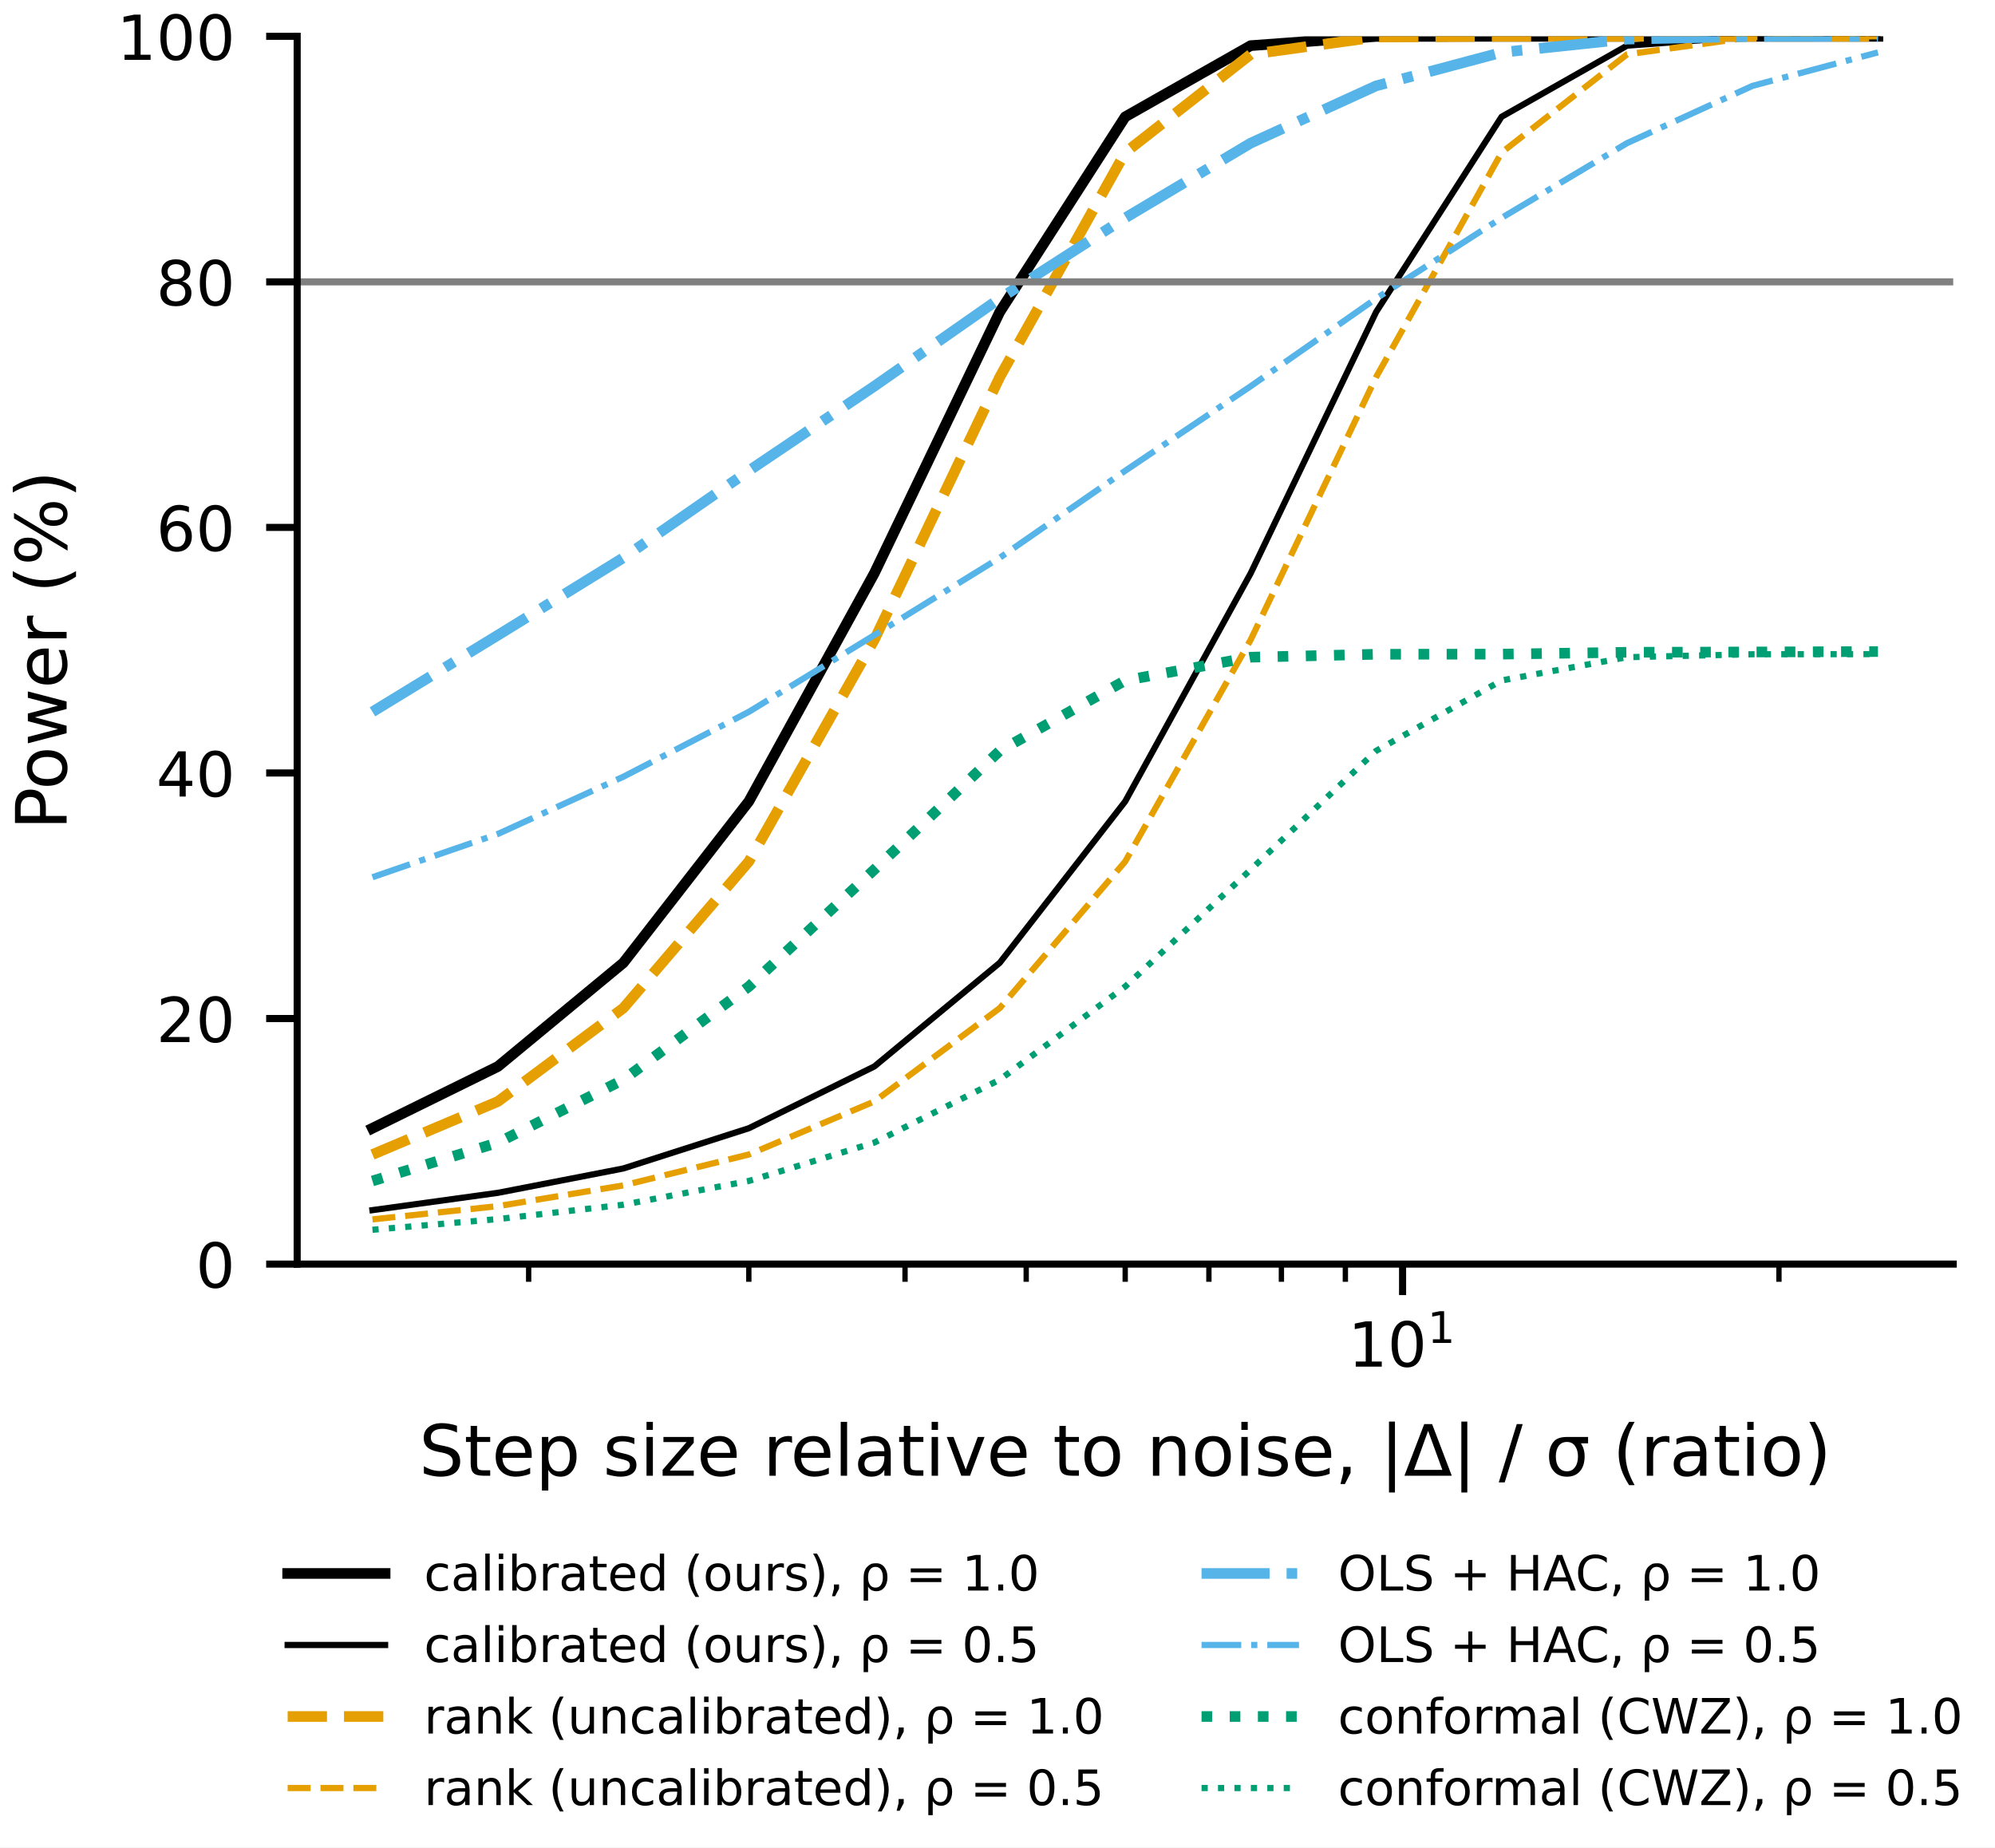
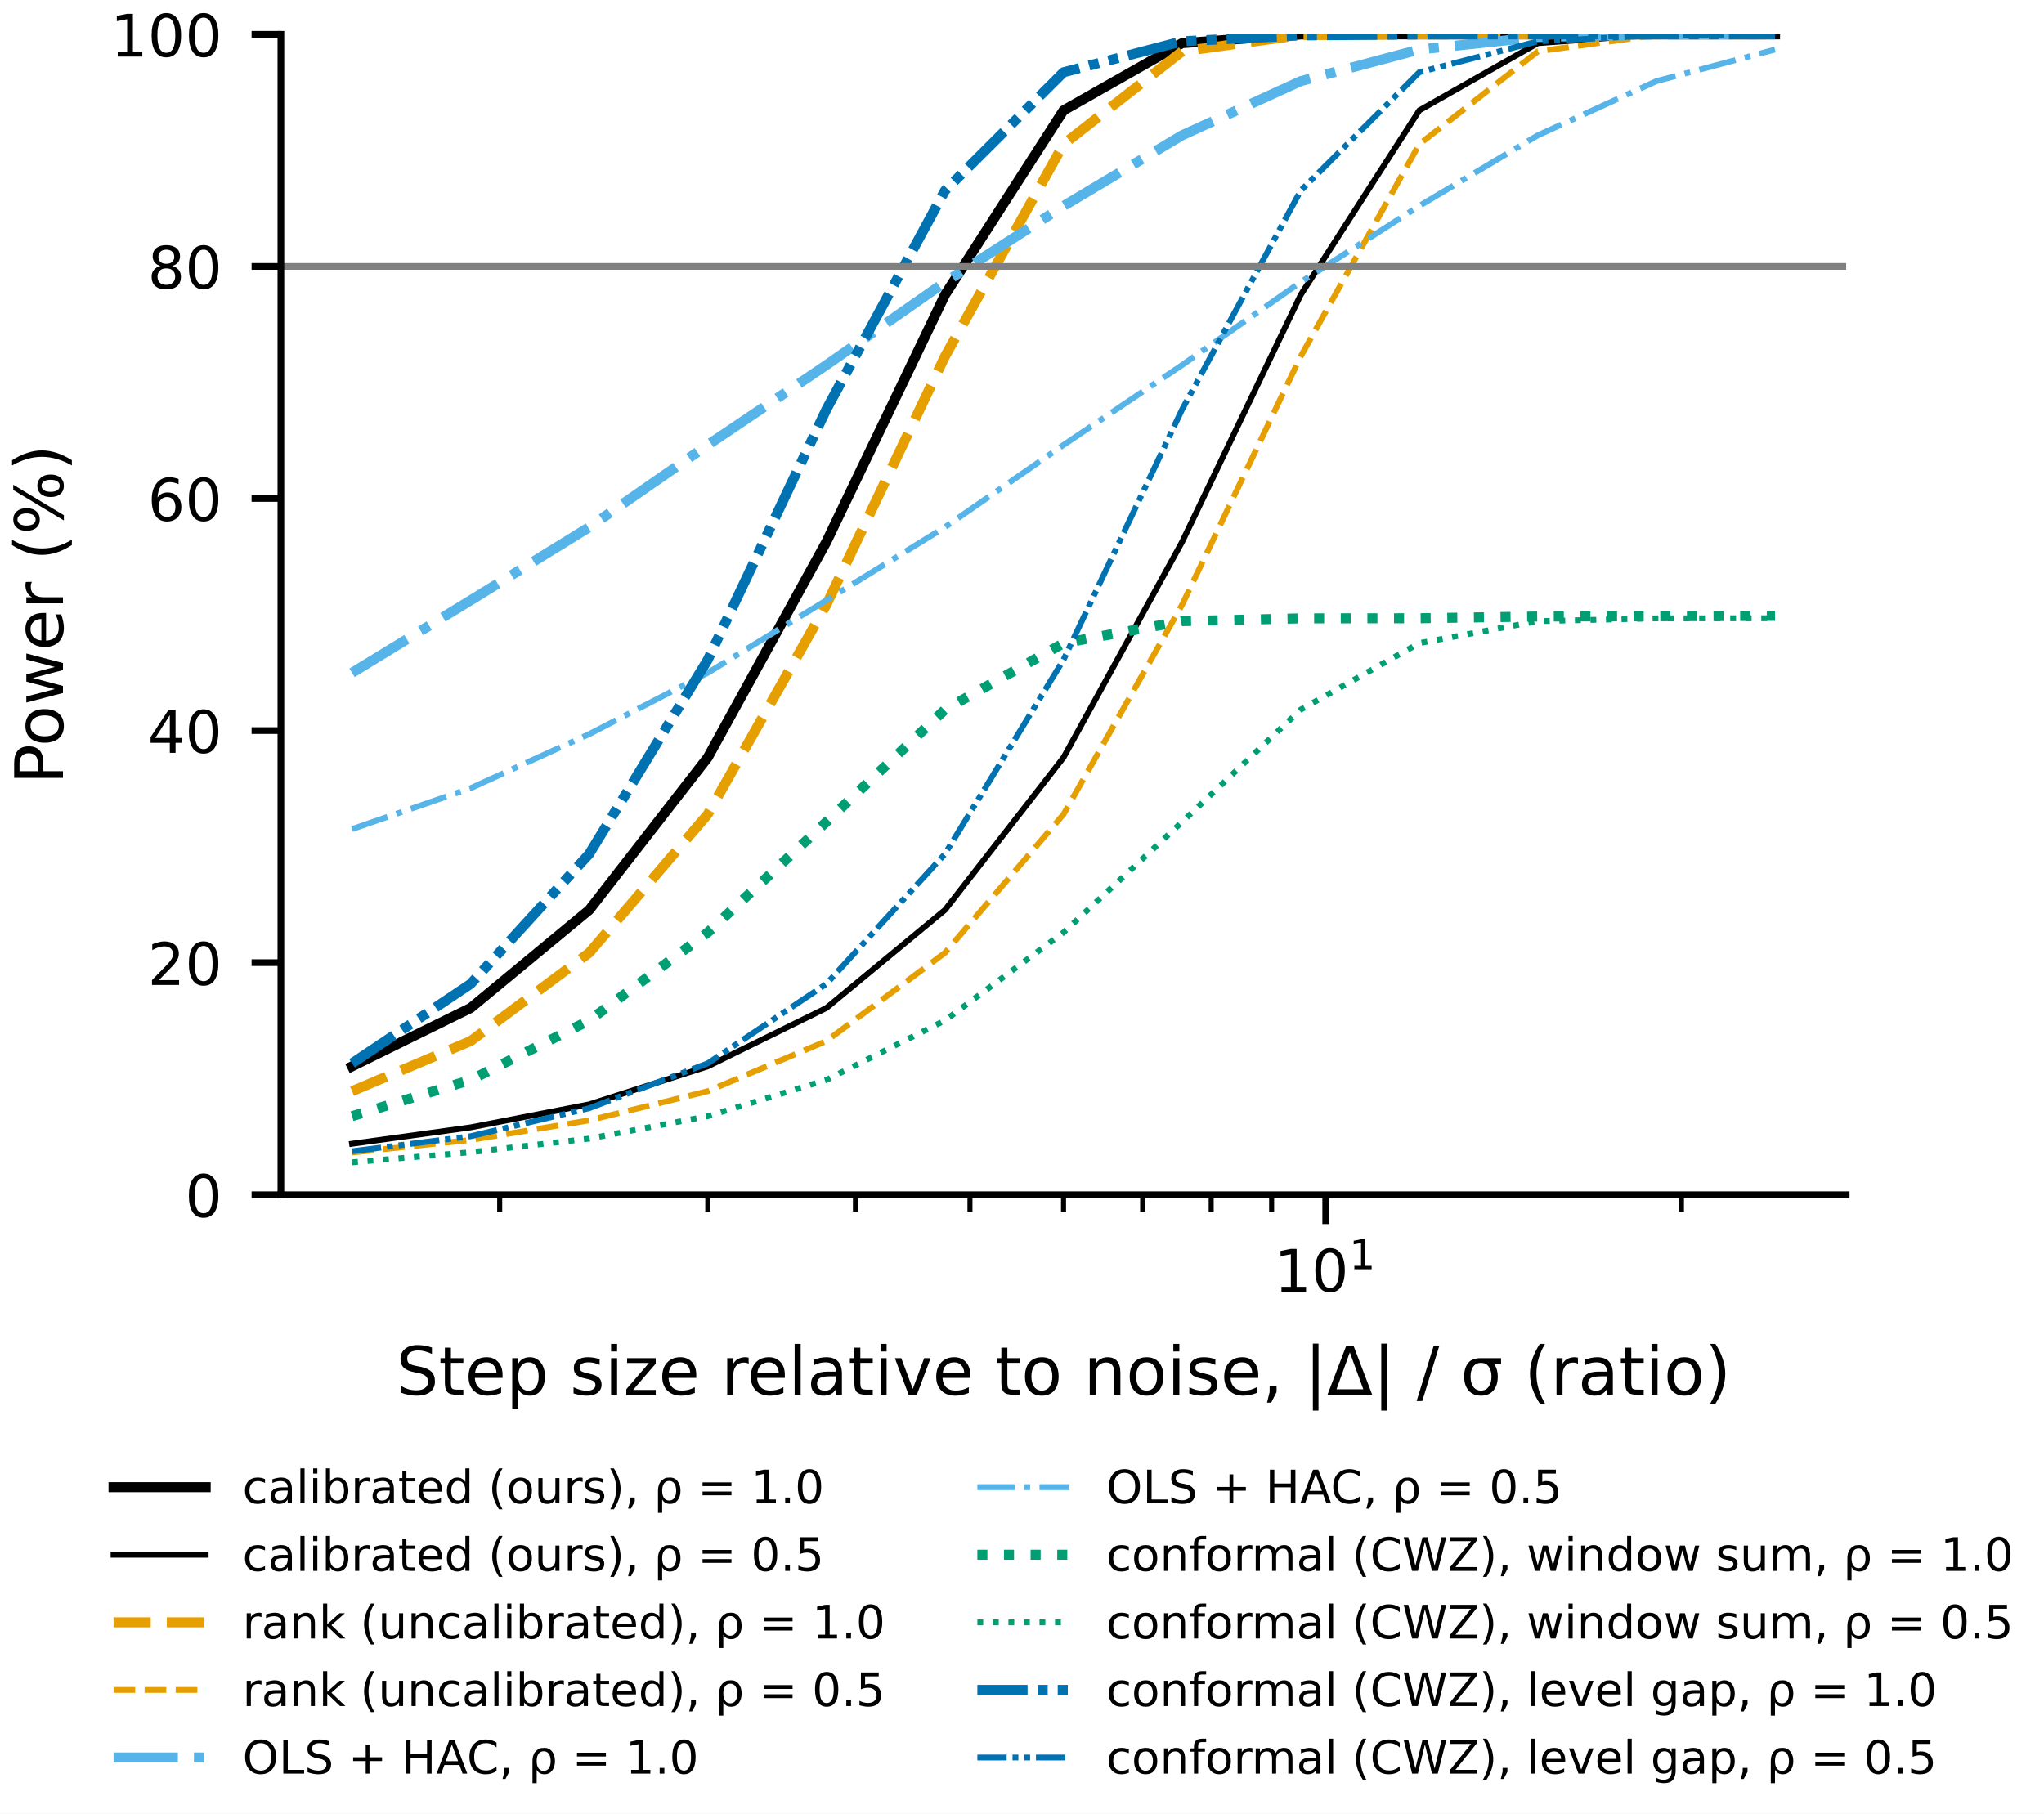
- <svg xmlns="http://www.w3.org/2000/svg" xmlns:xlink="http://www.w3.org/1999/xlink" width="225.189pt" height="208.551pt" viewBox="0 0 225.189 208.551" version="1.1">
+ <svg xmlns="http://www.w3.org/2000/svg" xmlns:xlink="http://www.w3.org/1999/xlink" width="244.098pt" height="216.624pt" viewBox="0 0 244.098 216.624" version="1.1">
  <defs>
    <style type="text/css">*{stroke-linejoin: round; stroke-linecap: butt}</style>
  </defs>
  <g id="figure_1">
    <g id="patch_1">
-       <path d="M 0 208.551  L 225.189 208.551  L 225.189 0  L 0 0  z " style="fill: #ffffff" />
+       <path d="M 0 216.624  L 244.098 216.624  L 244.098 0  L 0 0  z " style="fill: #ffffff" />
    </g>
    <g id="axes_1">
      <g id="patch_2">
        <path d="M 33.544 142.699  L 220.474 142.699  L 220.474 4.099  L 33.544 4.099  z " style="fill: #ffffff" />
      </g>
      <g id="matplotlib.axis_1">
        <g id="xtick_1">
          <g id="line2d_1">
            <defs>
-               <path id="m78fe70d2db" d="M 0 0  L 0 3.5  " style="stroke: #000000; stroke-width: 0.8" />
+               <path id="mddf5c0c4b6" d="M 0 0  L 0 3.5  " style="stroke: #000000; stroke-width: 0.8" />
            </defs>
            <g>
-               <use xlink:href="#m78fe70d2db" x="158.318" y="142.699" style="stroke: #000000; stroke-width: 0.8" />
+               <use xlink:href="#mddf5c0c4b6" x="158.318" y="142.699" style="stroke: #000000; stroke-width: 0.8" />
            </g>
          </g>
          <g id="text_1">
            <g transform="translate(152.1581 155.0184)">
              <text>
                <tspan style="font: 7px 'DejaVu Sans'" x="0 4.454" y="-0.744">10</tspan>
                <tspan style="font: 4.9px 'DejaVu Sans'" x="8.974" y="-3.423">1</tspan>
              </text>
            </g>
          </g>
        </g>
        <g id="xtick_2">
          <g id="line2d_2">
            <defs>
-               <path id="m85725c1197" d="M 0 0  L 0 2  " style="stroke: #000000; stroke-width: 0.6" />
+               <path id="m173b4bf7ea" d="M 0 0  L 0 2  " style="stroke: #000000; stroke-width: 0.6" />
            </defs>
            <g>
-               <use xlink:href="#m85725c1197" x="59.673" y="142.699" style="stroke: #000000; stroke-width: 0.6" />
+               <use xlink:href="#m173b4bf7ea" x="59.673" y="142.699" style="stroke: #000000; stroke-width: 0.6" />
            </g>
          </g>
        </g>
        <g id="xtick_3">
          <g id="line2d_3">
            <g>
-               <use xlink:href="#m85725c1197" x="84.525" y="142.699" style="stroke: #000000; stroke-width: 0.6" />
+               <use xlink:href="#m173b4bf7ea" x="84.525" y="142.699" style="stroke: #000000; stroke-width: 0.6" />
            </g>
          </g>
        </g>
        <g id="xtick_4">
          <g id="line2d_4">
            <g>
-               <use xlink:href="#m85725c1197" x="102.157" y="142.699" style="stroke: #000000; stroke-width: 0.6" />
+               <use xlink:href="#m173b4bf7ea" x="102.157" y="142.699" style="stroke: #000000; stroke-width: 0.6" />
            </g>
          </g>
        </g>
        <g id="xtick_5">
          <g id="line2d_5">
            <g>
-               <use xlink:href="#m85725c1197" x="115.834" y="142.699" style="stroke: #000000; stroke-width: 0.6" />
+               <use xlink:href="#m173b4bf7ea" x="115.834" y="142.699" style="stroke: #000000; stroke-width: 0.6" />
            </g>
          </g>
        </g>
        <g id="xtick_6">
          <g id="line2d_6">
            <g>
-               <use xlink:href="#m85725c1197" x="127.009" y="142.699" style="stroke: #000000; stroke-width: 0.6" />
+               <use xlink:href="#m173b4bf7ea" x="127.009" y="142.699" style="stroke: #000000; stroke-width: 0.6" />
            </g>
          </g>
        </g>
        <g id="xtick_7">
          <g id="line2d_7">
            <g>
-               <use xlink:href="#m85725c1197" x="136.457" y="142.699" style="stroke: #000000; stroke-width: 0.6" />
+               <use xlink:href="#m173b4bf7ea" x="136.457" y="142.699" style="stroke: #000000; stroke-width: 0.6" />
            </g>
          </g>
        </g>
        <g id="xtick_8">
          <g id="line2d_8">
            <g>
-               <use xlink:href="#m85725c1197" x="144.641" y="142.699" style="stroke: #000000; stroke-width: 0.6" />
+               <use xlink:href="#m173b4bf7ea" x="144.641" y="142.699" style="stroke: #000000; stroke-width: 0.6" />
            </g>
          </g>
        </g>
        <g id="xtick_9">
          <g id="line2d_9">
            <g>
-               <use xlink:href="#m85725c1197" x="151.86" y="142.699" style="stroke: #000000; stroke-width: 0.6" />
+               <use xlink:href="#m173b4bf7ea" x="151.86" y="142.699" style="stroke: #000000; stroke-width: 0.6" />
            </g>
          </g>
        </g>
        <g id="xtick_10">
          <g id="line2d_10">
            <g>
-               <use xlink:href="#m85725c1197" x="200.802" y="142.699" style="stroke: #000000; stroke-width: 0.6" />
+               <use xlink:href="#m173b4bf7ea" x="200.802" y="142.699" style="stroke: #000000; stroke-width: 0.6" />
            </g>
          </g>
        </g>
        <g id="text_2">
          <text style="font: 8px 'DejaVu Sans', 'Bitstream Vera Sans', 'Computer Modern Sans Serif', 'Lucida Grande', 'Verdana', 'Geneva', 'Lucid', 'Arial', 'Helvetica', 'Avant Garde', sans-serif; text-anchor: middle" x="127.009" y="166.588" transform="rotate(-0 127.0088 166.5879)">Step size relative to noise, |Δ| / σ (ratio)</text>
        </g>
      </g>
      <g id="matplotlib.axis_2">
        <g id="ytick_1">
          <g id="line2d_11">
            <defs>
-               <path id="m819f0219ec" d="M 0 0  L -3.5 0  " style="stroke: #000000; stroke-width: 0.8" />
+               <path id="m37654f7688" d="M 0 0  L -3.5 0  " style="stroke: #000000; stroke-width: 0.8" />
            </defs>
            <g>
-               <use xlink:href="#m819f0219ec" x="33.544" y="142.699" style="stroke: #000000; stroke-width: 0.8" />
+               <use xlink:href="#m37654f7688" x="33.544" y="142.699" style="stroke: #000000; stroke-width: 0.8" />
            </g>
          </g>
          <g id="text_3">
            <text style="font: 7px 'DejaVu Sans', 'Bitstream Vera Sans', 'Computer Modern Sans Serif', 'Lucida Grande', 'Verdana', 'Geneva', 'Lucid', 'Arial', 'Helvetica', 'Avant Garde', sans-serif; text-anchor: end" x="26.544" y="145.359" transform="rotate(-0 26.54375 145.3589)">0</text>
          </g>
        </g>
        <g id="ytick_2">
          <g id="line2d_12">
            <g>
-               <use xlink:href="#m819f0219ec" x="33.544" y="114.979" style="stroke: #000000; stroke-width: 0.8" />
+               <use xlink:href="#m37654f7688" x="33.544" y="114.979" style="stroke: #000000; stroke-width: 0.8" />
            </g>
          </g>
          <g id="text_4">
            <text style="font: 7px 'DejaVu Sans', 'Bitstream Vera Sans', 'Computer Modern Sans Serif', 'Lucida Grande', 'Verdana', 'Geneva', 'Lucid', 'Arial', 'Helvetica', 'Avant Garde', sans-serif; text-anchor: end" x="26.544" y="117.639" transform="rotate(-0 26.54375 117.6389)">20</text>
          </g>
        </g>
        <g id="ytick_3">
          <g id="line2d_13">
            <g>
-               <use xlink:href="#m819f0219ec" x="33.544" y="87.259" style="stroke: #000000; stroke-width: 0.8" />
+               <use xlink:href="#m37654f7688" x="33.544" y="87.259" style="stroke: #000000; stroke-width: 0.8" />
            </g>
          </g>
          <g id="text_5">
            <text style="font: 7px 'DejaVu Sans', 'Bitstream Vera Sans', 'Computer Modern Sans Serif', 'Lucida Grande', 'Verdana', 'Geneva', 'Lucid', 'Arial', 'Helvetica', 'Avant Garde', sans-serif; text-anchor: end" x="26.544" y="89.919" transform="rotate(-0 26.54375 89.91891)">40</text>
          </g>
        </g>
        <g id="ytick_4">
          <g id="line2d_14">
            <g>
-               <use xlink:href="#m819f0219ec" x="33.544" y="59.539" style="stroke: #000000; stroke-width: 0.8" />
+               <use xlink:href="#m37654f7688" x="33.544" y="59.539" style="stroke: #000000; stroke-width: 0.8" />
            </g>
          </g>
          <g id="text_6">
            <text style="font: 7px 'DejaVu Sans', 'Bitstream Vera Sans', 'Computer Modern Sans Serif', 'Lucida Grande', 'Verdana', 'Geneva', 'Lucid', 'Arial', 'Helvetica', 'Avant Garde', sans-serif; text-anchor: end" x="26.544" y="62.199" transform="rotate(-0 26.54375 62.19891)">60</text>
          </g>
        </g>
        <g id="ytick_5">
          <g id="line2d_15">
            <g>
-               <use xlink:href="#m819f0219ec" x="33.544" y="31.819" style="stroke: #000000; stroke-width: 0.8" />
+               <use xlink:href="#m37654f7688" x="33.544" y="31.819" style="stroke: #000000; stroke-width: 0.8" />
            </g>
          </g>
          <g id="text_7">
            <text style="font: 7px 'DejaVu Sans', 'Bitstream Vera Sans', 'Computer Modern Sans Serif', 'Lucida Grande', 'Verdana', 'Geneva', 'Lucid', 'Arial', 'Helvetica', 'Avant Garde', sans-serif; text-anchor: end" x="26.544" y="34.479" transform="rotate(-0 26.54375 34.47891)">80</text>
          </g>
        </g>
        <g id="ytick_6">
          <g id="line2d_16">
            <g>
-               <use xlink:href="#m819f0219ec" x="33.544" y="4.099" style="stroke: #000000; stroke-width: 0.8" />
+               <use xlink:href="#m37654f7688" x="33.544" y="4.099" style="stroke: #000000; stroke-width: 0.8" />
            </g>
          </g>
          <g id="text_8">
            <text style="font: 7px 'DejaVu Sans', 'Bitstream Vera Sans', 'Computer Modern Sans Serif', 'Lucida Grande', 'Verdana', 'Geneva', 'Lucid', 'Arial', 'Helvetica', 'Avant Garde', sans-serif; text-anchor: end" x="26.544" y="6.759" transform="rotate(-0 26.54375 6.758906)">100</text>
          </g>
        </g>
        <g id="text_9">
          <text style="font: 8px 'DejaVu Sans', 'Bitstream Vera Sans', 'Computer Modern Sans Serif', 'Lucida Grande', 'Verdana', 'Geneva', 'Lucid', 'Arial', 'Helvetica', 'Avant Garde', sans-serif; text-anchor: middle" x="7.519" y="73.399" transform="rotate(-90 7.51875 73.39945)">Power (%)</text>
        </g>
      </g>
      <g id="line2d_17">
-         <path d="M 42.041 127.363  L 56.203 120.392  L 70.363 108.687  L 84.525 90.468  L 98.687 64.723  L 112.847 35.222  L 127.009 13.185  L 141.17 5.153  L 155.331 4.113  L 169.493 4.099  L 183.654 4.099  L 197.816 4.099  L 211.977 4.099  " clip-path="url(#p6a4dca043e)" style="fill: none; stroke: #000000; stroke-width: 1.2; stroke-linecap: square" />
+         <path d="M 42.041 127.363  L 56.203 120.392  L 70.363 108.687  L 84.525 90.468  L 98.687 64.723  L 112.847 35.222  L 127.009 13.185  L 141.17 5.153  L 155.331 4.113  L 169.493 4.099  L 183.654 4.099  L 197.816 4.099  L 211.977 4.099  " clip-path="url(#p7f91a596cc)" style="fill: none; stroke: #000000; stroke-width: 1.2; stroke-linecap: square" />
      </g>
      <g id="line2d_18">
-         <path d="M 42.041 136.608  L 56.203 134.654  L 70.363 131.903  L 84.525 127.363  L 98.687 120.392  L 112.847 108.687  L 127.009 90.468  L 141.17 64.723  L 155.331 35.222  L 169.493 13.185  L 183.654 5.153  L 197.816 4.113  L 211.977 4.099  " clip-path="url(#p6a4dca043e)" style="fill: none; stroke: #000000; stroke-width: 0.7; stroke-linecap: square" />
+         <path d="M 42.041 136.608  L 56.203 134.654  L 70.363 131.903  L 84.525 127.363  L 98.687 120.392  L 112.847 108.687  L 127.009 90.468  L 141.17 64.723  L 155.331 35.222  L 169.493 13.185  L 183.654 5.153  L 197.816 4.113  L 211.977 4.099  " clip-path="url(#p7f91a596cc)" style="fill: none; stroke: #000000; stroke-width: 0.7; stroke-linecap: square" />
      </g>
      <g id="line2d_19">
-         <path d="M 42.041 130.329  L 56.203 124.342  L 70.363 113.801  L 84.525 97.253  L 98.687 72.228  L 112.847 42.568  L 127.009 17.225  L 141.17 6.137  L 155.331 4.183  L 169.493 4.099  L 183.654 4.099  L 197.816 4.099  L 211.977 4.099  " clip-path="url(#p6a4dca043e)" style="fill: none; stroke-dasharray: 4.44,1.92; stroke-dashoffset: 0; stroke: #e69f00; stroke-width: 1.2" />
+         <path d="M 42.041 130.329  L 56.203 124.342  L 70.363 113.801  L 84.525 97.253  L 98.687 72.228  L 112.847 42.568  L 127.009 17.225  L 141.17 6.137  L 155.331 4.183  L 169.493 4.099  L 183.654 4.099  L 197.816 4.099  L 211.977 4.099  " clip-path="url(#p7f91a596cc)" style="fill: none; stroke-dasharray: 4.44,1.92; stroke-dashoffset: 0; stroke: #e69f00; stroke-width: 1.2" />
      </g>
      <g id="line2d_20">
-         <path d="M 42.041 137.654  L 56.203 136.158  L 70.363 133.815  L 84.525 130.329  L 98.687 124.342  L 112.847 113.801  L 127.009 97.253  L 141.17 72.228  L 155.331 42.568  L 169.493 17.225  L 183.654 6.137  L 197.816 4.183  L 211.977 4.099  " clip-path="url(#p6a4dca043e)" style="fill: none; stroke-dasharray: 2.59,1.12; stroke-dashoffset: 0; stroke: #e69f00; stroke-width: 0.7" />
+         <path d="M 42.041 137.654  L 56.203 136.158  L 70.363 133.815  L 84.525 130.329  L 98.687 124.342  L 112.847 113.801  L 127.009 97.253  L 141.17 72.228  L 155.331 42.568  L 169.493 17.225  L 183.654 6.137  L 197.816 4.183  L 211.977 4.099  " clip-path="url(#p7f91a596cc)" style="fill: none; stroke-dasharray: 2.59,1.12; stroke-dashoffset: 0; stroke: #e69f00; stroke-width: 0.7" />
      </g>
      <g id="line2d_21">
-         <path d="M 42.041 80.357  L 56.203 71.702  L 70.363 62.963  L 84.525 53.143  L 98.687 43.6  L 112.847 33.697  L 127.009 24.598  L 141.17 16.158  L 155.331 9.692  L 169.493 5.915  L 183.654 4.418  L 197.816 4.113  L 211.977 4.099  " clip-path="url(#p6a4dca043e)" style="fill: none; stroke-dasharray: 7.68,1.92,1.2,1.92; stroke-dashoffset: 0; stroke: #56b4e9; stroke-width: 1.2" />
+         <path d="M 42.041 80.357  L 56.203 71.702  L 70.363 62.963  L 84.525 53.143  L 98.687 43.6  L 112.847 33.697  L 127.009 24.598  L 141.17 16.158  L 155.331 9.692  L 169.493 5.915  L 183.654 4.418  L 197.816 4.113  L 211.977 4.099  " clip-path="url(#p7f91a596cc)" style="fill: none; stroke-dasharray: 7.68,1.92,1.2,1.92; stroke-dashoffset: 0; stroke: #56b4e9; stroke-width: 1.2" />
      </g>
      <g id="line2d_22">
-         <path d="M 42.041 99.027  L 56.203 94.141  L 70.363 87.682  L 84.525 80.357  L 98.687 71.702  L 112.847 62.963  L 127.009 53.143  L 141.17 43.6  L 155.331 33.697  L 169.493 24.598  L 183.654 16.158  L 197.816 9.692  L 211.977 5.915  " clip-path="url(#p6a4dca043e)" style="fill: none; stroke-dasharray: 4.48,1.12,0.7,1.12; stroke-dashoffset: 0; stroke: #56b4e9; stroke-width: 0.7" />
+         <path d="M 42.041 99.027  L 56.203 94.141  L 70.363 87.682  L 84.525 80.357  L 98.687 71.702  L 112.847 62.963  L 127.009 53.143  L 141.17 43.6  L 155.331 33.697  L 169.493 24.598  L 183.654 16.158  L 197.816 9.692  L 211.977 5.915  " clip-path="url(#p7f91a596cc)" style="fill: none; stroke-dasharray: 4.48,1.12,0.7,1.12; stroke-dashoffset: 0; stroke: #56b4e9; stroke-width: 0.7" />
      </g>
      <g id="line2d_23">
-         <path d="M 42.041 133.316  L 56.203 128.985  L 70.363 121.882  L 84.525 111.369  L 98.687 98.167  L 112.847 84.758  L 127.009 76.816  L 141.17 74.189  L 155.331 73.857  L 169.493 73.843  L 183.654 73.635  L 197.816 73.6  L 211.977 73.552  " clip-path="url(#p6a4dca043e)" style="fill: none; stroke-dasharray: 1.2,1.98; stroke-dashoffset: 0; stroke: #009e73; stroke-width: 1.2" />
+         <path d="M 42.041 133.316  L 56.203 128.985  L 70.363 121.882  L 84.525 111.369  L 98.687 98.167  L 112.847 84.758  L 127.009 76.816  L 141.17 74.189  L 155.331 73.857  L 169.493 73.843  L 183.654 73.635  L 197.816 73.6  L 211.977 73.552  " clip-path="url(#p7f91a596cc)" style="fill: none; stroke-dasharray: 1.2,1.98; stroke-dashoffset: 0; stroke: #009e73; stroke-width: 1.2" />
      </g>
      <g id="line2d_24">
-         <path d="M 42.041 138.826  L 56.203 137.62  L 70.363 135.998  L 84.525 133.316  L 98.687 128.985  L 112.847 121.882  L 127.009 111.369  L 141.17 98.167  L 155.331 84.758  L 169.493 76.816  L 183.654 74.189  L 197.816 73.857  L 211.977 73.843  " clip-path="url(#p6a4dca043e)" style="fill: none; stroke-dasharray: 0.7,1.155; stroke-dashoffset: 0; stroke: #009e73; stroke-width: 0.7" />
+         <path d="M 42.041 138.826  L 56.203 137.62  L 70.363 135.998  L 84.525 133.316  L 98.687 128.985  L 112.847 121.882  L 127.009 111.369  L 141.17 98.167  L 155.331 84.758  L 169.493 76.816  L 183.654 74.189  L 197.816 73.857  L 211.977 73.843  " clip-path="url(#p7f91a596cc)" style="fill: none; stroke-dasharray: 0.7,1.155; stroke-dashoffset: 0; stroke: #009e73; stroke-width: 0.7" />
      </g>
      <g id="line2d_25">
-         <path d="M 33.544 31.819  L 220.474 31.819  " clip-path="url(#p6a4dca043e)" style="fill: none; stroke: #808080; stroke-width: 0.8; stroke-linecap: square" />
+         <path d="M 42.041 127.003  L 56.203 117.516  L 70.363 101.993  L 84.525 78.791  L 98.687 48.902  L 112.847 22.769  L 127.009 8.632  L 141.17 4.931  L 155.331 4.224  L 169.493 4.113  L 183.654 4.099  L 197.816 4.099  L 211.977 4.099  " clip-path="url(#p7f91a596cc)" style="fill: none; stroke-dasharray: 6,1.2,1.2,1.2,1.2,1.2; stroke-dashoffset: 0; stroke: #0072b2; stroke-width: 1.2" />
+       </g>
+       <g id="line2d_26">
+         <path d="M 42.041 137.509  L 56.203 135.714  L 70.363 132.36  L 84.525 127.003  L 98.687 117.516  L 112.847 101.993  L 127.009 78.791  L 141.17 48.902  L 155.331 22.769  L 169.493 8.632  L 183.654 4.931  L 197.816 4.224  L 211.977 4.113  " clip-path="url(#p7f91a596cc)" style="fill: none; stroke-dasharray: 3.5,0.7,0.7,0.7,0.7,0.7; stroke-dashoffset: 0; stroke: #0072b2; stroke-width: 0.7" />
+       </g>
+       <g id="line2d_27">
+         <path d="M 33.544 31.819  L 220.474 31.819  " clip-path="url(#p7f91a596cc)" style="fill: none; stroke: #808080; stroke-width: 0.8; stroke-linecap: square" />
      </g>
      <g id="patch_3">
        <path d="M 33.544 142.699  L 33.544 4.099  " style="fill: none; stroke: #000000; stroke-width: 0.8; stroke-linejoin: miter; stroke-linecap: square" />
      </g>
      <g id="patch_4">
        <path d="M 33.544 142.699  L 220.474 142.699  " style="fill: none; stroke: #000000; stroke-width: 0.8; stroke-linejoin: miter; stroke-linecap: square" />
      </g>
      <g id="legend_1">
-         <g id="line2d_26">
-           <path d="M 32.469 177.624  L 37.969 177.624  L 43.469 177.624  " style="fill: none; stroke: #000000; stroke-width: 1.2; stroke-linecap: square" />
+         <g id="line2d_28">
+           <path d="M 13.56 177.624  L 19.06 177.624  L 24.56 177.624  " style="fill: none; stroke: #000000; stroke-width: 1.2; stroke-linecap: square" />
        </g>
        <g id="text_10">
-           <text style="font: 5.5px 'DejaVu Sans', 'Bitstream Vera Sans', 'Computer Modern Sans Serif', 'Lucida Grande', 'Verdana', 'Geneva', 'Lucid', 'Arial', 'Helvetica', 'Avant Garde', sans-serif; text-anchor: start" x="47.869" y="179.549" transform="rotate(-0 47.86891 179.5486)">calibrated (ours), ρ = 1.0</text>
-         </g>
-         <g id="line2d_27">
-           <path d="M 32.469 185.697  L 37.969 185.697  L 43.469 185.697  " style="fill: none; stroke: #000000; stroke-width: 0.7; stroke-linecap: square" />
+           <text style="font: 5.5px 'DejaVu Sans', 'Bitstream Vera Sans', 'Computer Modern Sans Serif', 'Lucida Grande', 'Verdana', 'Geneva', 'Lucid', 'Arial', 'Helvetica', 'Avant Garde', sans-serif; text-anchor: start" x="28.96" y="179.549" transform="rotate(-0 28.95965 179.5486)">calibrated (ours), ρ = 1.0</text>
+         </g>
+         <g id="line2d_29">
+           <path d="M 13.56 185.697  L 19.06 185.697  L 24.56 185.697  " style="fill: none; stroke: #000000; stroke-width: 0.7; stroke-linecap: square" />
        </g>
        <g id="text_11">
-           <text style="font: 5.5px 'DejaVu Sans', 'Bitstream Vera Sans', 'Computer Modern Sans Serif', 'Lucida Grande', 'Verdana', 'Geneva', 'Lucid', 'Arial', 'Helvetica', 'Avant Garde', sans-serif; text-anchor: start" x="47.869" y="187.622" transform="rotate(-0 47.86891 187.6216)">calibrated (ours), ρ = 0.5</text>
-         </g>
-         <g id="line2d_28">
-           <path d="M 32.469 193.77  L 37.969 193.77  L 43.469 193.77  " style="fill: none; stroke-dasharray: 4.44,1.92; stroke-dashoffset: 0; stroke: #e69f00; stroke-width: 1.2" />
+           <text style="font: 5.5px 'DejaVu Sans', 'Bitstream Vera Sans', 'Computer Modern Sans Serif', 'Lucida Grande', 'Verdana', 'Geneva', 'Lucid', 'Arial', 'Helvetica', 'Avant Garde', sans-serif; text-anchor: start" x="28.96" y="187.622" transform="rotate(-0 28.95965 187.6216)">calibrated (ours), ρ = 0.5</text>
+         </g>
+         <g id="line2d_30">
+           <path d="M 13.56 193.77  L 19.06 193.77  L 24.56 193.77  " style="fill: none; stroke-dasharray: 4.44,1.92; stroke-dashoffset: 0; stroke: #e69f00; stroke-width: 1.2" />
        </g>
        <g id="text_12">
-           <text style="font: 5.5px 'DejaVu Sans', 'Bitstream Vera Sans', 'Computer Modern Sans Serif', 'Lucida Grande', 'Verdana', 'Geneva', 'Lucid', 'Arial', 'Helvetica', 'Avant Garde', sans-serif; text-anchor: start" x="47.869" y="195.695" transform="rotate(-0 47.86891 195.6945)">rank (uncalibrated), ρ = 1.0</text>
-         </g>
-         <g id="line2d_29">
-           <path d="M 32.469 201.843  L 37.969 201.843  L 43.469 201.843  " style="fill: none; stroke-dasharray: 2.59,1.12; stroke-dashoffset: 0; stroke: #e69f00; stroke-width: 0.7" />
+           <text style="font: 5.5px 'DejaVu Sans', 'Bitstream Vera Sans', 'Computer Modern Sans Serif', 'Lucida Grande', 'Verdana', 'Geneva', 'Lucid', 'Arial', 'Helvetica', 'Avant Garde', sans-serif; text-anchor: start" x="28.96" y="195.695" transform="rotate(-0 28.95965 195.6945)">rank (uncalibrated), ρ = 1.0</text>
+         </g>
+         <g id="line2d_31">
+           <path d="M 13.56 201.843  L 19.06 201.843  L 24.56 201.843  " style="fill: none; stroke-dasharray: 2.59,1.12; stroke-dashoffset: 0; stroke: #e69f00; stroke-width: 0.7" />
        </g>
        <g id="text_13">
-           <text style="font: 5.5px 'DejaVu Sans', 'Bitstream Vera Sans', 'Computer Modern Sans Serif', 'Lucida Grande', 'Verdana', 'Geneva', 'Lucid', 'Arial', 'Helvetica', 'Avant Garde', sans-serif; text-anchor: start" x="47.869" y="203.768" transform="rotate(-0 47.86891 203.7675)">rank (uncalibrated), ρ = 0.5</text>
-         </g>
-         <g id="line2d_30">
-           <path d="M 135.627 177.624  L 141.127 177.624  L 146.627 177.624  " style="fill: none; stroke-dasharray: 7.68,1.92,1.2,1.92; stroke-dashoffset: 0; stroke: #56b4e9; stroke-width: 1.2" />
+           <text style="font: 5.5px 'DejaVu Sans', 'Bitstream Vera Sans', 'Computer Modern Sans Serif', 'Lucida Grande', 'Verdana', 'Geneva', 'Lucid', 'Arial', 'Helvetica', 'Avant Garde', sans-serif; text-anchor: start" x="28.96" y="203.768" transform="rotate(-0 28.95965 203.7675)">rank (uncalibrated), ρ = 0.5</text>
+         </g>
+         <g id="line2d_32">
+           <path d="M 13.56 209.915  L 19.06 209.915  L 24.56 209.915  " style="fill: none; stroke-dasharray: 7.68,1.92,1.2,1.92; stroke-dashoffset: 0; stroke: #56b4e9; stroke-width: 1.2" />
        </g>
        <g id="text_14">
-           <text style="font: 5.5px 'DejaVu Sans', 'Bitstream Vera Sans', 'Computer Modern Sans Serif', 'Lucida Grande', 'Verdana', 'Geneva', 'Lucid', 'Arial', 'Helvetica', 'Avant Garde', sans-serif; text-anchor: start" x="151.027" y="179.549" transform="rotate(-0 151.0266 179.5486)">OLS + HAC, ρ = 1.0</text>
-         </g>
-         <g id="line2d_31">
-           <path d="M 135.627 185.697  L 141.127 185.697  L 146.627 185.697  " style="fill: none; stroke-dasharray: 4.48,1.12,0.7,1.12; stroke-dashoffset: 0; stroke: #56b4e9; stroke-width: 0.7" />
+           <text style="font: 5.5px 'DejaVu Sans', 'Bitstream Vera Sans', 'Computer Modern Sans Serif', 'Lucida Grande', 'Verdana', 'Geneva', 'Lucid', 'Arial', 'Helvetica', 'Avant Garde', sans-serif; text-anchor: start" x="28.96" y="211.84" transform="rotate(-0 28.95965 211.8405)">OLS + HAC, ρ = 1.0</text>
+         </g>
+         <g id="line2d_33">
+           <path d="M 116.717 177.624  L 122.217 177.624  L 127.717 177.624  " style="fill: none; stroke-dasharray: 4.48,1.12,0.7,1.12; stroke-dashoffset: 0; stroke: #56b4e9; stroke-width: 0.7" />
        </g>
        <g id="text_15">
-           <text style="font: 5.5px 'DejaVu Sans', 'Bitstream Vera Sans', 'Computer Modern Sans Serif', 'Lucida Grande', 'Verdana', 'Geneva', 'Lucid', 'Arial', 'Helvetica', 'Avant Garde', sans-serif; text-anchor: start" x="151.027" y="187.622" transform="rotate(-0 151.0266 187.6216)">OLS + HAC, ρ = 0.5</text>
-         </g>
-         <g id="line2d_32">
-           <path d="M 135.627 193.77  L 141.127 193.77  L 146.627 193.77  " style="fill: none; stroke-dasharray: 1.2,1.98; stroke-dashoffset: 0; stroke: #009e73; stroke-width: 1.2" />
+           <text style="font: 5.5px 'DejaVu Sans', 'Bitstream Vera Sans', 'Computer Modern Sans Serif', 'Lucida Grande', 'Verdana', 'Geneva', 'Lucid', 'Arial', 'Helvetica', 'Avant Garde', sans-serif; text-anchor: start" x="132.117" y="179.549" transform="rotate(-0 132.1173 179.5486)">OLS + HAC, ρ = 0.5</text>
+         </g>
+         <g id="line2d_34">
+           <path d="M 116.717 185.697  L 122.217 185.697  L 127.717 185.697  " style="fill: none; stroke-dasharray: 1.2,1.98; stroke-dashoffset: 0; stroke: #009e73; stroke-width: 1.2" />
        </g>
        <g id="text_16">
-           <text style="font: 5.5px 'DejaVu Sans', 'Bitstream Vera Sans', 'Computer Modern Sans Serif', 'Lucida Grande', 'Verdana', 'Geneva', 'Lucid', 'Arial', 'Helvetica', 'Avant Garde', sans-serif; text-anchor: start" x="151.027" y="195.695" transform="rotate(-0 151.0266 195.6945)">conformal (CWZ), ρ = 1.0</text>
-         </g>
-         <g id="line2d_33">
-           <path d="M 135.627 201.843  L 141.127 201.843  L 146.627 201.843  " style="fill: none; stroke-dasharray: 0.7,1.155; stroke-dashoffset: 0; stroke: #009e73; stroke-width: 0.7" />
+           <text style="font: 5.5px 'DejaVu Sans', 'Bitstream Vera Sans', 'Computer Modern Sans Serif', 'Lucida Grande', 'Verdana', 'Geneva', 'Lucid', 'Arial', 'Helvetica', 'Avant Garde', sans-serif; text-anchor: start" x="132.117" y="187.622" transform="rotate(-0 132.1173 187.6216)">conformal (CWZ), window sum, ρ = 1.0</text>
+         </g>
+         <g id="line2d_35">
+           <path d="M 116.717 193.77  L 122.217 193.77  L 127.717 193.77  " style="fill: none; stroke-dasharray: 0.7,1.155; stroke-dashoffset: 0; stroke: #009e73; stroke-width: 0.7" />
        </g>
        <g id="text_17">
-           <text style="font: 5.5px 'DejaVu Sans', 'Bitstream Vera Sans', 'Computer Modern Sans Serif', 'Lucida Grande', 'Verdana', 'Geneva', 'Lucid', 'Arial', 'Helvetica', 'Avant Garde', sans-serif; text-anchor: start" x="151.027" y="203.768" transform="rotate(-0 151.0266 203.7675)">conformal (CWZ), ρ = 0.5</text>
+           <text style="font: 5.5px 'DejaVu Sans', 'Bitstream Vera Sans', 'Computer Modern Sans Serif', 'Lucida Grande', 'Verdana', 'Geneva', 'Lucid', 'Arial', 'Helvetica', 'Avant Garde', sans-serif; text-anchor: start" x="132.117" y="195.695" transform="rotate(-0 132.1173 195.6945)">conformal (CWZ), window sum, ρ = 0.5</text>
+         </g>
+         <g id="line2d_36">
+           <path d="M 116.717 201.843  L 122.217 201.843  L 127.717 201.843  " style="fill: none; stroke-dasharray: 6,1.2,1.2,1.2,1.2,1.2; stroke-dashoffset: 0; stroke: #0072b2; stroke-width: 1.2" />
+         </g>
+         <g id="text_18">
+           <text style="font: 5.5px 'DejaVu Sans', 'Bitstream Vera Sans', 'Computer Modern Sans Serif', 'Lucida Grande', 'Verdana', 'Geneva', 'Lucid', 'Arial', 'Helvetica', 'Avant Garde', sans-serif; text-anchor: start" x="132.117" y="203.768" transform="rotate(-0 132.1173 203.7675)">conformal (CWZ), level gap, ρ = 1.0</text>
+         </g>
+         <g id="line2d_37">
+           <path d="M 116.717 209.915  L 122.217 209.915  L 127.717 209.915  " style="fill: none; stroke-dasharray: 3.5,0.7,0.7,0.7,0.7,0.7; stroke-dashoffset: 0; stroke: #0072b2; stroke-width: 0.7" />
+         </g>
+         <g id="text_19">
+           <text style="font: 5.5px 'DejaVu Sans', 'Bitstream Vera Sans', 'Computer Modern Sans Serif', 'Lucida Grande', 'Verdana', 'Geneva', 'Lucid', 'Arial', 'Helvetica', 'Avant Garde', sans-serif; text-anchor: start" x="132.117" y="211.84" transform="rotate(-0 132.1173 211.8405)">conformal (CWZ), level gap, ρ = 0.5</text>
        </g>
      </g>
    </g>
  </g>
  <defs>
-     <clipPath id="p6a4dca043e">
+     <clipPath id="p7f91a596cc">
      <rect x="33.544" y="4.099" width="186.93" height="138.6" />
    </clipPath>
  </defs>
</svg>
